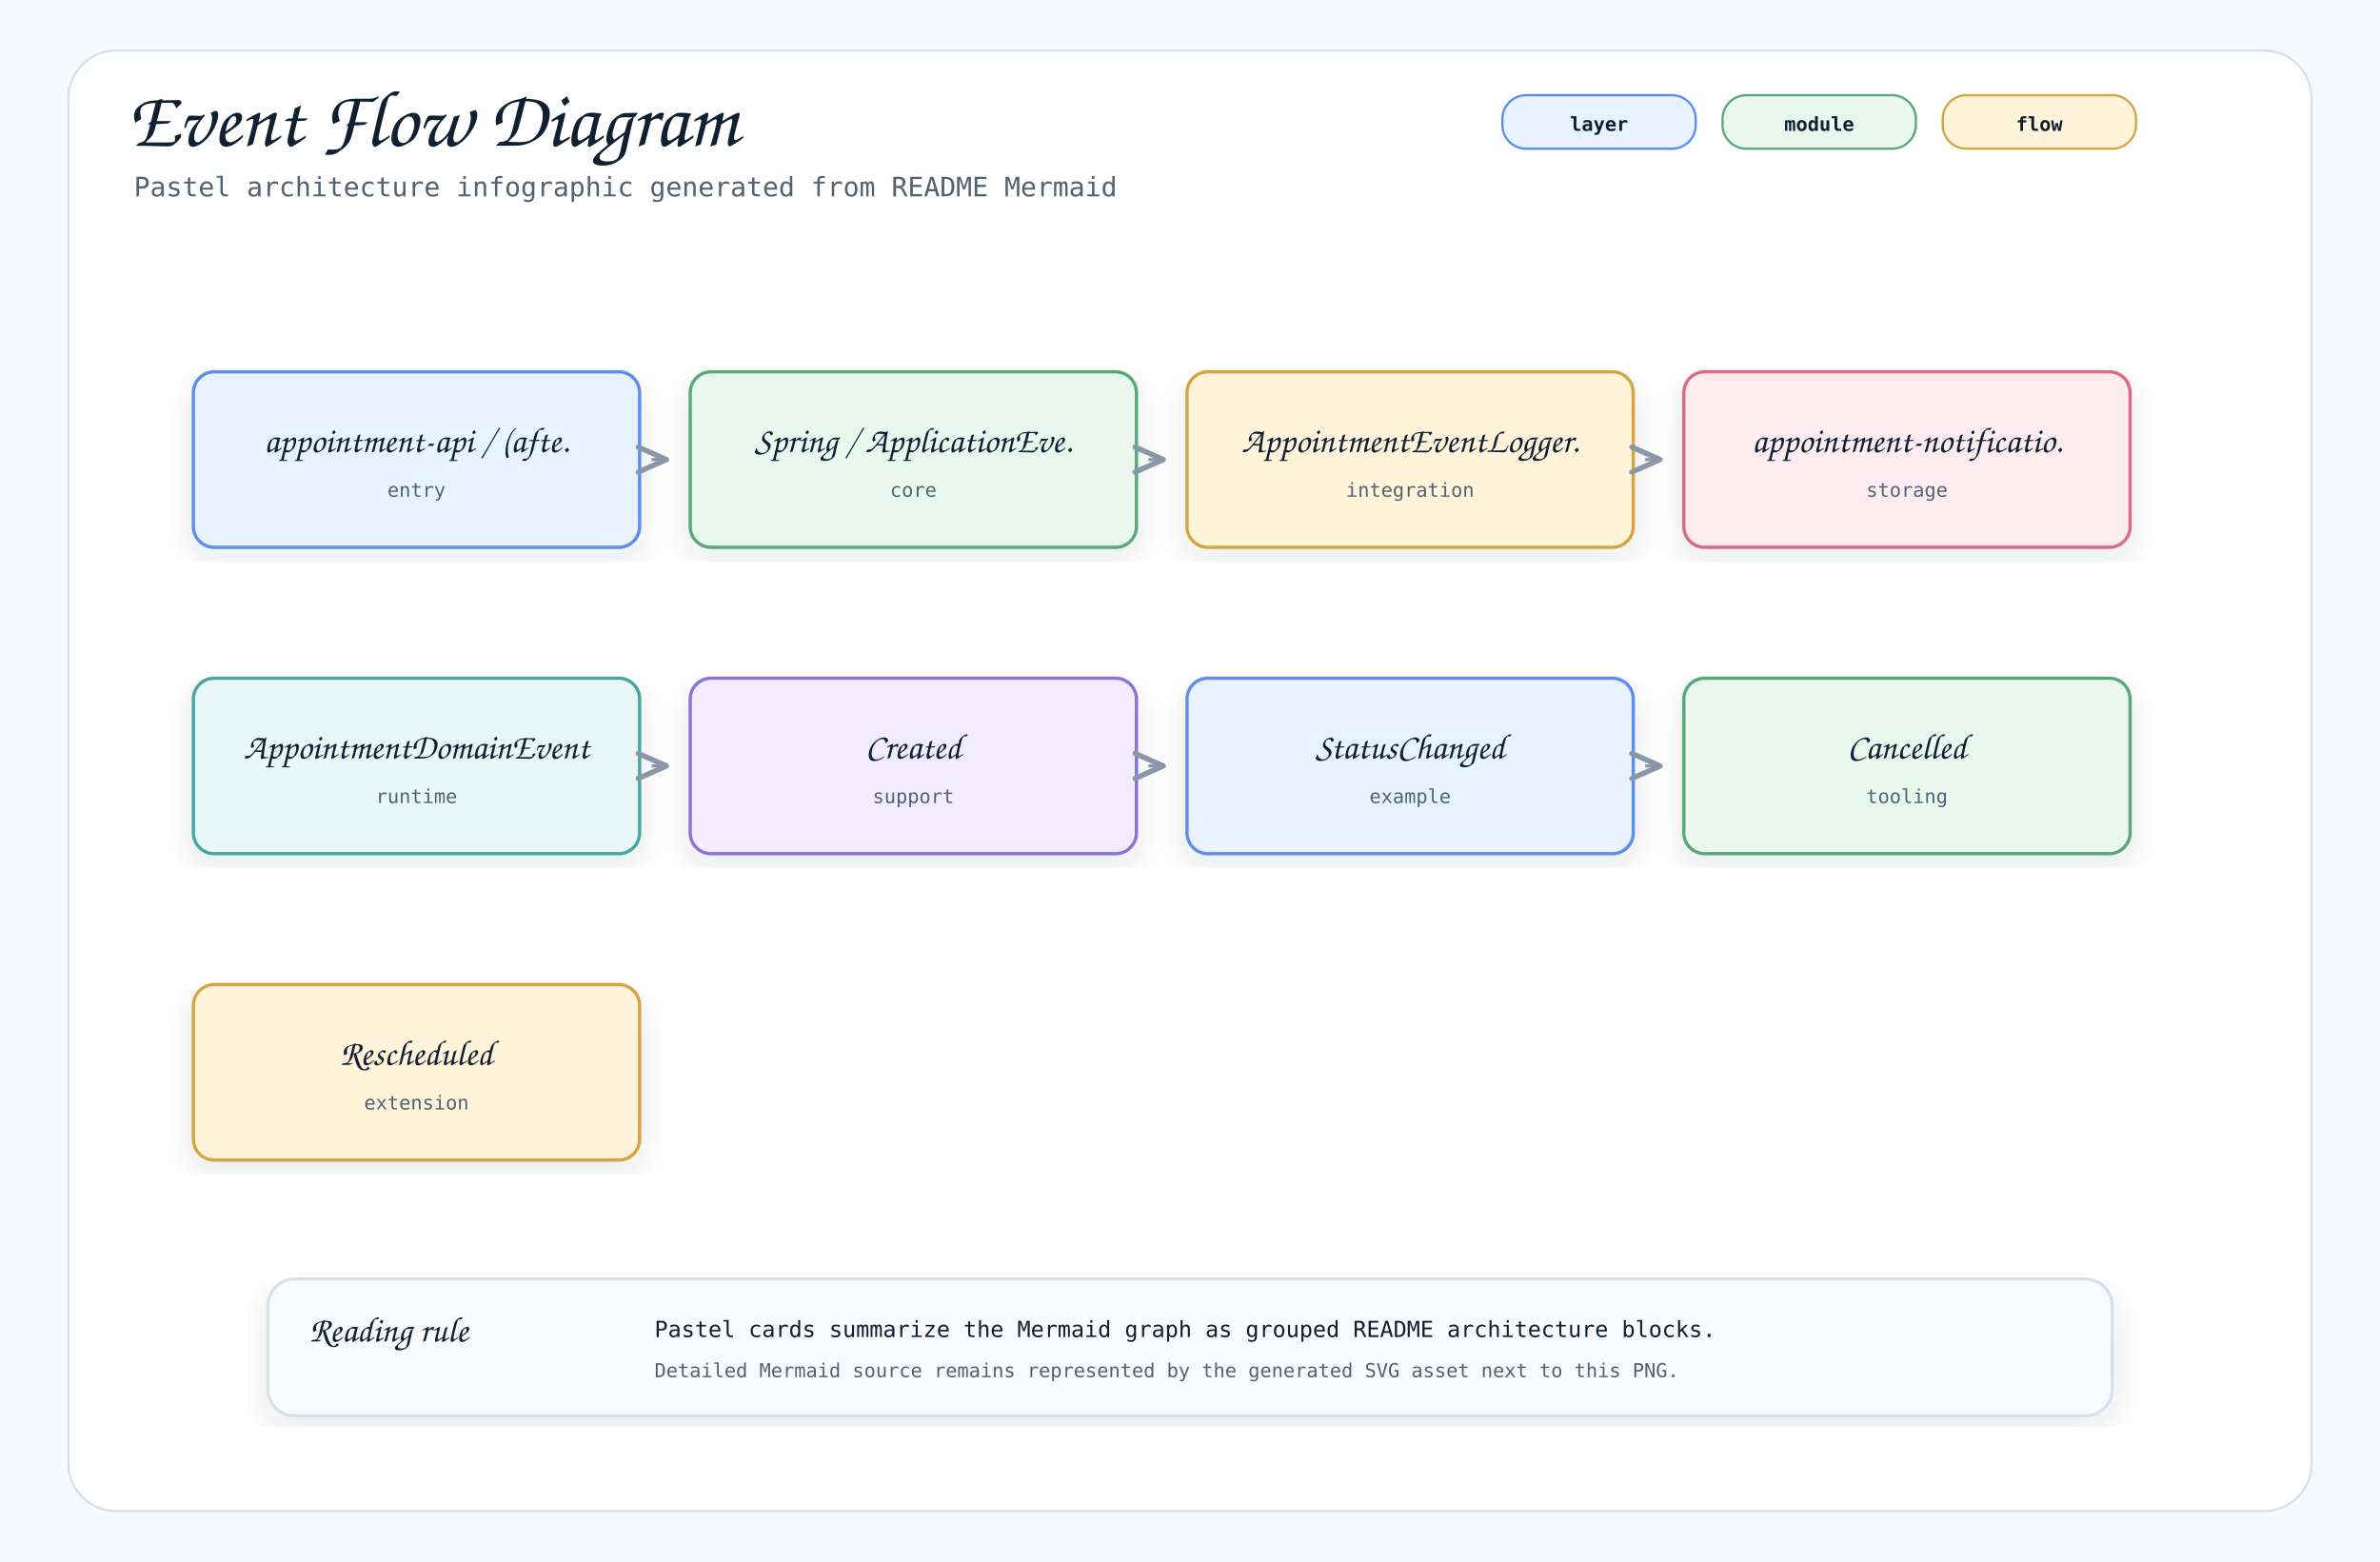
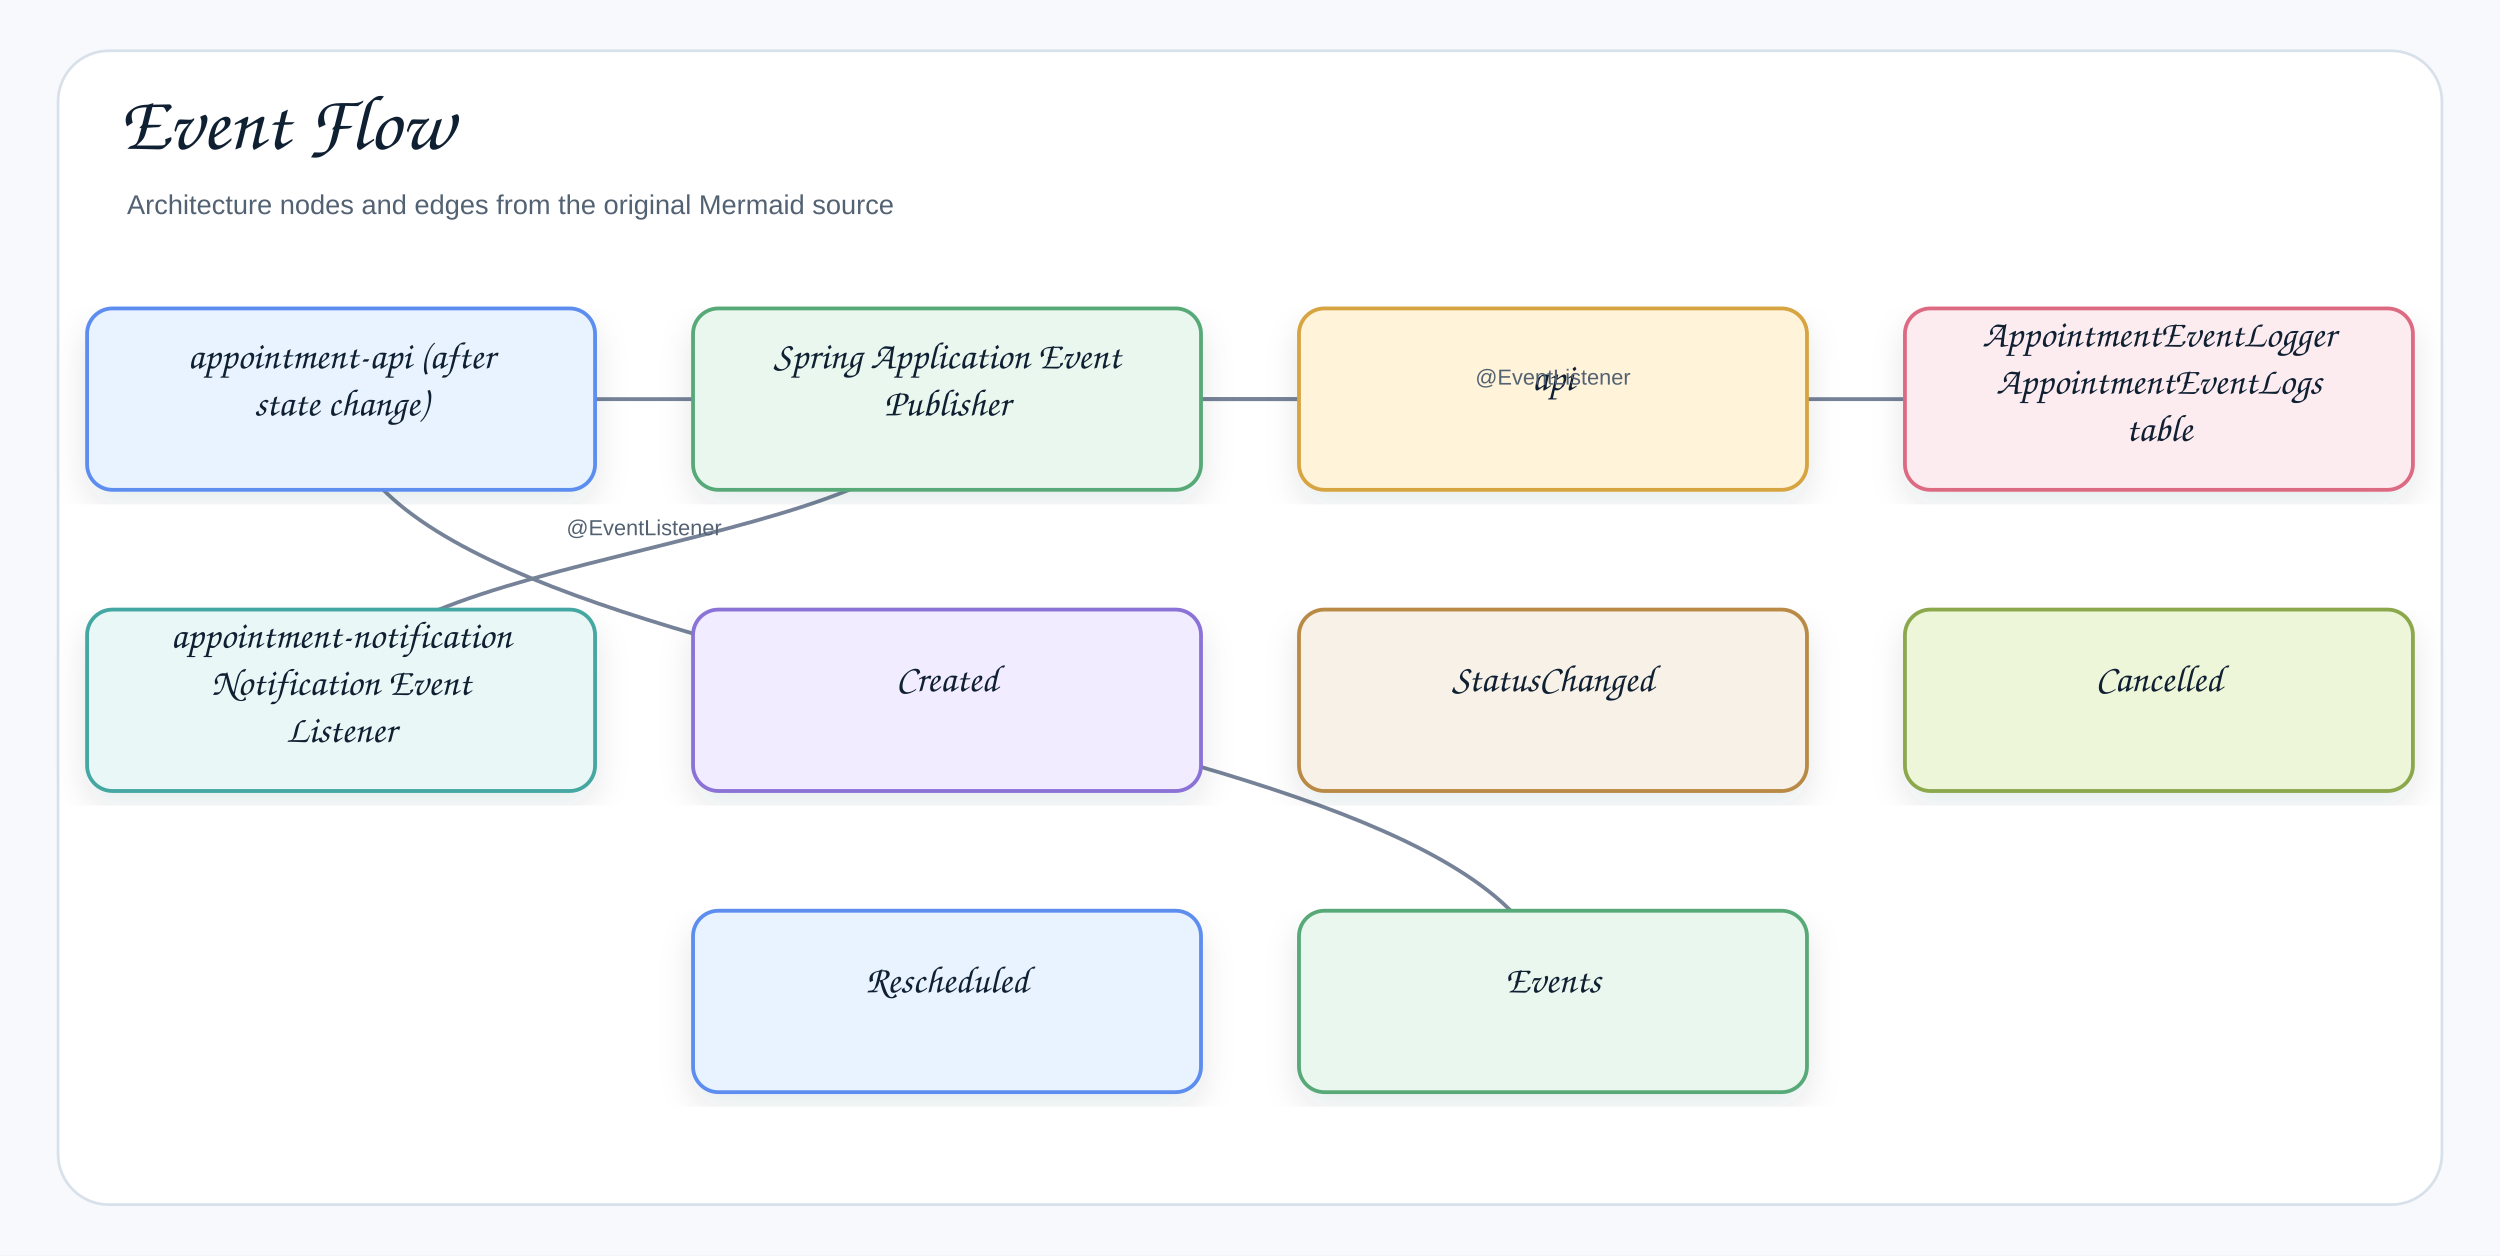
- <svg xmlns="http://www.w3.org/2000/svg" width="1600" height="1050" viewBox="0 0 1600 1050" role="img" aria-label="Event Flow Diagram">
+ <svg xmlns="http://www.w3.org/2000/svg" width="1378" height="692" viewBox="0 0 1378 692" role="img" aria-label="Event Flow">
  <defs>
    <filter id="shadow" x="-8%" y="-8%" width="116%" height="116%">
-       <feDropShadow dx="0" dy="8" stdDeviation="10" flood-color="#1f2937" flood-opacity="0.10" />
+       <feDropShadow dx="0" dy="8" stdDeviation="9" flood-color="#1f2937" flood-opacity="0.10" />
    </filter>
    <marker id="openArrow" markerWidth="12" markerHeight="10" refX="10" refY="5" orient="auto" markerUnits="strokeWidth">
-       <path d="M 1 1 L 10 5 L 1 9" fill="none" stroke="#8a97a8" stroke-width="1.7" stroke-linecap="round" stroke-linejoin="round" />
+       <path d="M 1 1 L 10 5 L 1 9" fill="none" stroke="#758297" stroke-width="1.8" stroke-linecap="round" stroke-linejoin="round" />
    </marker>
    <marker id="inherit" markerWidth="14" markerHeight="12" refX="12" refY="6" orient="auto" markerUnits="strokeWidth">
-       <path d="M 0 1 L 12 6 L 0 11 Z" fill="#ffffff" stroke="#8a97a8" stroke-width="1.7" />
+       <path d="M 0 1 L 12 6 L 0 11 Z" fill="#ffffff" stroke="#758297" stroke-width="1.8" />
    </marker>
    <style>
-     .canvas { fill: #f7f9fc; }
-     .frame { fill: #ffffff; stroke: #d8e0ea; stroke-width: 1.5; }
-     .title { font-family: "Architects Daughter", "Comic Mono", cursive; font-size: 54px; font-weight: 400; fill: #102033; }
-     .subtitle { font-family: "Comic Mono", "SFMono-Regular", Menlo, Consolas, monospace; font-size: 18px; fill: #536273; }
-     .label { font-family: "Architects Daughter", "Comic Mono", cursive; font-size: 30px; font-weight: 400; fill: #102033; }
-     .smallLabel { font-family: "Architects Daughter", "Comic Mono", cursive; font-size: 24px; font-weight: 400; fill: #102033; }
-     .mono { font-family: "Comic Mono", "SFMono-Regular", Menlo, Consolas, monospace; font-size: 15px; fill: #102033; }
-     .small { font-family: "Comic Mono", "SFMono-Regular", Menlo, Consolas, monospace; font-size: 13px; fill: #536273; }
-     .strong { font-family: "Comic Mono", "SFMono-Regular", Menlo, Consolas, monospace; font-size: 15px; font-weight: 700; fill: #102033; }
-     .card { stroke-width: 2.2; filter: url(#shadow); }
-     .line { stroke: #8a97a8; stroke-width: 2.1; fill: none; marker-end: url(#openArrow); }
-     .softLine { stroke: #8a97a8; stroke-width: 2.1; fill: none; }
-     .dashed { stroke: #8a97a8; stroke-width: 2.1; stroke-dasharray: 7 6; fill: none; marker-end: url(#openArrow); }
-     .inheritLine { stroke: #8a97a8; stroke-width: 2.2; fill: none; marker-end: url(#inherit); }
-     .implLine { stroke: #8a97a8; stroke-width: 2.2; stroke-dasharray: 8 7; fill: none; marker-end: url(#inherit); }
-     .compartment { stroke-width: 1.6; fill: none; }
-     .chip { stroke-width: 1.5; rx: 16; }
-     .chipText { font-family: "Comic Mono", "SFMono-Regular", Menlo, Consolas, monospace; font-size: 13px; font-weight: 700; fill: #102033; }
+     .canvas{fill:#f7f9fc}.frame{fill:#fff;stroke:#d8e0ea;stroke-width:1.5}
+     .title{font-family:"Architects Daughter","Comic Sans MS","Comic Sans",cursive;font-size:43px;font-weight:400;fill:#102033}
+     .subtitle{font-family:"Comic Sans MS","Comic Sans","Comic Neue",Arial,sans-serif;font-size:15px;font-weight:400;fill:#536273}
+     .label{font-family:"Architects Daughter","Comic Sans MS","Comic Sans",cursive;font-size:25px;font-weight:400;fill:#102033}
+     .smallLabel{font-family:"Architects Daughter","Comic Sans MS","Comic Sans",cursive;font-size:21px;font-weight:400;fill:#102033}
+     .mono{font-family:"Comic Sans MS","Comic Sans","Comic Neue",Arial,sans-serif;font-size:12px;font-weight:400;fill:#102033}
+     .small{font-family:"Comic Sans MS","Comic Sans","Comic Neue",Arial,sans-serif;font-size:12px;font-weight:400;fill:#536273}
+     .strong{font-family:"Comic Sans MS","Comic Sans","Comic Neue",Arial,sans-serif;font-size:13px;font-weight:400;fill:#102033}
+     .card{stroke-width:2.1;filter:url(#shadow)}.compartment{stroke-width:1.5;fill:none}
+     .line{stroke:#758297;stroke-width:2.1;fill:none;marker-end:url(#openArrow)}
+     .plainLine{stroke:#758297;stroke-width:2.1;fill:none}
+     .dashed{stroke:#758297;stroke-width:2.1;stroke-dasharray:7 6;fill:none;marker-end:url(#openArrow)}
+     .inheritLine{stroke:#758297;stroke-width:2.2;fill:none;marker-end:url(#inherit)}
+     .implLine{stroke:#758297;stroke-width:2.2;stroke-dasharray:8 7;fill:none;marker-end:url(#inherit)}
  </style>
  </defs>
-   <rect class="canvas" width="1600" height="1050" />
-   <rect class="frame" x="46" y="34" width="1508" height="982" rx="32" />
-   <text class="title" x="86" y="98">Event Flow Diagram</text>
-   <text class="subtitle" x="90" y="132">Pastel architecture infographic generated from README Mermaid</text>
-   <rect class="chip" x="1010" y="64" width="130" height="36" fill="#e8f3ff" stroke="#5b8def" />
-   <text class="chipText" x="1075" y="88" text-anchor="middle">layer</text>
-   <rect class="chip" x="1158" y="64" width="130" height="36" fill="#eaf7ef" stroke="#58a978" />
-   <text class="chipText" x="1223" y="88" text-anchor="middle">module</text>
-   <rect class="chip" x="1306" y="64" width="130" height="36" fill="#fff3d9" stroke="#d6a441" />
-   <text class="chipText" x="1371" y="88" text-anchor="middle">flow</text>
-   <g transform="translate(130,250)">
-     <rect class="card" x="0" y="0" width="300" height="118" rx="14" fill="#e8f3ff" stroke="#5b8def" />
-     <text class="smallLabel" x="150" y="54" text-anchor="middle">appointment-api / (afte.</text>
-     <text class="small" x="150" y="84" text-anchor="middle">entry</text>
+   <rect class="canvas" width="1378" height="692" />
+   <rect class="frame" x="32" y="28" width="1314" height="636" rx="28" />
+   <text class="title" x="66" y="82">Event Flow</text>
+   <text class="subtitle" x="70" y="118">Architecture nodes and edges from the original Mermaid source</text>
+   <path class="line" d="M188 220 C188 386 856 386 856 552" />
+   <path class="line" d="M522 220 C522 303 188 303 188 386" />
+   <path class="line" d="M522 220 C522 220 1190 220 1190 220" />
+   <path class="line" d="M188 220 C188 220 856 220 856 220" />
+   <g transform="translate(48,170)">
+     <rect class="card" x="0" y="0" width="280" height="100" rx="14" fill="#E8F3FF" stroke="#5B8DEF" />
+     <text class="smallLabel" x="140" y="33" text-anchor="middle">appointment-api (after</text>
+     <text class="smallLabel" x="140" y="59" text-anchor="middle">state change)</text>
  </g>
-   <g transform="translate(464,250)">
-     <rect class="card" x="0" y="0" width="300" height="118" rx="14" fill="#eaf7ef" stroke="#58a978" />
-     <text class="smallLabel" x="150" y="54" text-anchor="middle">Spring / ApplicationEve.</text>
-     <text class="small" x="150" y="84" text-anchor="middle">core</text>
+   <g transform="translate(382,170)">
+     <rect class="card" x="0" y="0" width="280" height="100" rx="14" fill="#EAF7EF" stroke="#58A978" />
+     <text class="smallLabel" x="140" y="33" text-anchor="middle">Spring Application Event</text>
+     <text class="smallLabel" x="140" y="59" text-anchor="middle">Publisher</text>
  </g>
-   <path class="line" d="M438 309 L448 309" />
-   <g transform="translate(798,250)">
-     <rect class="card" x="0" y="0" width="300" height="118" rx="14" fill="#fff3d9" stroke="#d6a441" />
-     <text class="smallLabel" x="150" y="54" text-anchor="middle">AppointmentEventLogger.</text>
-     <text class="small" x="150" y="84" text-anchor="middle">integration</text>
+   <g transform="translate(716,170)">
+     <rect class="card" x="0" y="0" width="280" height="100" rx="14" fill="#FFF3D9" stroke="#D6A441" />
+     <text class="smallLabel" x="140" y="45" text-anchor="middle">api</text>
  </g>
-   <path class="line" d="M772 309 L782 309" />
-   <g transform="translate(1132,250)">
-     <rect class="card" x="0" y="0" width="300" height="118" rx="14" fill="#fdecef" stroke="#dc6b82" />
-     <text class="smallLabel" x="150" y="54" text-anchor="middle">appointment-notificatio.</text>
-     <text class="small" x="150" y="84" text-anchor="middle">storage</text>
+   <g transform="translate(1050,170)">
+     <rect class="card" x="0" y="0" width="280" height="100" rx="14" fill="#FDECEF" stroke="#DC6B82" />
+     <text class="smallLabel" x="140" y="21" text-anchor="middle">AppointmentEventLogger</text>
+     <text class="smallLabel" x="140" y="47" text-anchor="middle">AppointmentEventLogs</text>
+     <text class="smallLabel" x="140" y="73" text-anchor="middle">table</text>
  </g>
-   <path class="line" d="M1106 309 L1116 309" />
-   <g transform="translate(130,456)">
-     <rect class="card" x="0" y="0" width="300" height="118" rx="14" fill="#e9f7f6" stroke="#45a7a1" />
-     <text class="smallLabel" x="150" y="54" text-anchor="middle">AppointmentDomainEvent</text>
-     <text class="small" x="150" y="84" text-anchor="middle">runtime</text>
+   <g transform="translate(48,336)">
+     <rect class="card" x="0" y="0" width="280" height="100" rx="14" fill="#E9F7F6" stroke="#45A7A1" />
+     <text class="smallLabel" x="140" y="21" text-anchor="middle">appointment-notification</text>
+     <text class="smallLabel" x="140" y="47" text-anchor="middle">Notification Event</text>
+     <text class="smallLabel" x="140" y="73" text-anchor="middle">Listener</text>
  </g>
-   <g transform="translate(464,456)">
-     <rect class="card" x="0" y="0" width="300" height="118" rx="14" fill="#f1ecff" stroke="#8a72d6" />
-     <text class="smallLabel" x="150" y="54" text-anchor="middle">Created</text>
-     <text class="small" x="150" y="84" text-anchor="middle">support</text>
+   <g transform="translate(382,336)">
+     <rect class="card" x="0" y="0" width="280" height="100" rx="14" fill="#F1ECFF" stroke="#8A72D6" />
+     <text class="smallLabel" x="140" y="45" text-anchor="middle">Created</text>
  </g>
-   <path class="line" d="M438 515 L448 515" />
-   <g transform="translate(798,456)">
-     <rect class="card" x="0" y="0" width="300" height="118" rx="14" fill="#e8f3ff" stroke="#5b8def" />
-     <text class="smallLabel" x="150" y="54" text-anchor="middle">StatusChanged</text>
-     <text class="small" x="150" y="84" text-anchor="middle">example</text>
+   <g transform="translate(716,336)">
+     <rect class="card" x="0" y="0" width="280" height="100" rx="14" fill="#F7F1E7" stroke="#B88A44" />
+     <text class="smallLabel" x="140" y="45" text-anchor="middle">StatusChanged</text>
  </g>
-   <path class="line" d="M772 515 L782 515" />
-   <g transform="translate(1132,456)">
-     <rect class="card" x="0" y="0" width="300" height="118" rx="14" fill="#eaf7ef" stroke="#58a978" />
-     <text class="smallLabel" x="150" y="54" text-anchor="middle">Cancelled</text>
-     <text class="small" x="150" y="84" text-anchor="middle">tooling</text>
+   <g transform="translate(1050,336)">
+     <rect class="card" x="0" y="0" width="280" height="100" rx="14" fill="#EEF6D9" stroke="#8BA84D" />
+     <text class="smallLabel" x="140" y="45" text-anchor="middle">Cancelled</text>
  </g>
-   <path class="line" d="M1106 515 L1116 515" />
-   <g transform="translate(130,662)">
-     <rect class="card" x="0" y="0" width="300" height="118" rx="14" fill="#fff3d9" stroke="#d6a441" />
-     <text class="smallLabel" x="150" y="54" text-anchor="middle">Rescheduled</text>
-     <text class="small" x="150" y="84" text-anchor="middle">extension</text>
+   <g transform="translate(382,502)">
+     <rect class="card" x="0" y="0" width="280" height="100" rx="14" fill="#E8F3FF" stroke="#5B8DEF" />
+     <text class="smallLabel" x="140" y="45" text-anchor="middle">Rescheduled</text>
  </g>
-   <g transform="translate(180,860)">
-     <rect class="card" x="0" y="0" width="1240" height="92" rx="18" fill="#f7fbff" stroke="#d8e0ea" />
-     <text class="smallLabel" x="28" y="42">Reading rule</text>
-     <text class="mono" x="260" y="39">Pastel cards summarize the Mermaid graph as grouped README architecture blocks.</text>
-     <text class="small" x="260" y="66">Detailed Mermaid source remains represented by the generated SVG asset next to this PNG.</text>
+   <g transform="translate(716,502)">
+     <rect class="card" x="0" y="0" width="280" height="100" rx="14" fill="#EAF7EF" stroke="#58A978" />
+     <text class="smallLabel" x="140" y="45" text-anchor="middle">Events</text>
  </g>
+   <text class="small" x="856" y="212" text-anchor="middle">@EventListener</text>
+   <text class="small" x="355" y="295" text-anchor="middle">@EventListener</text>
</svg>
